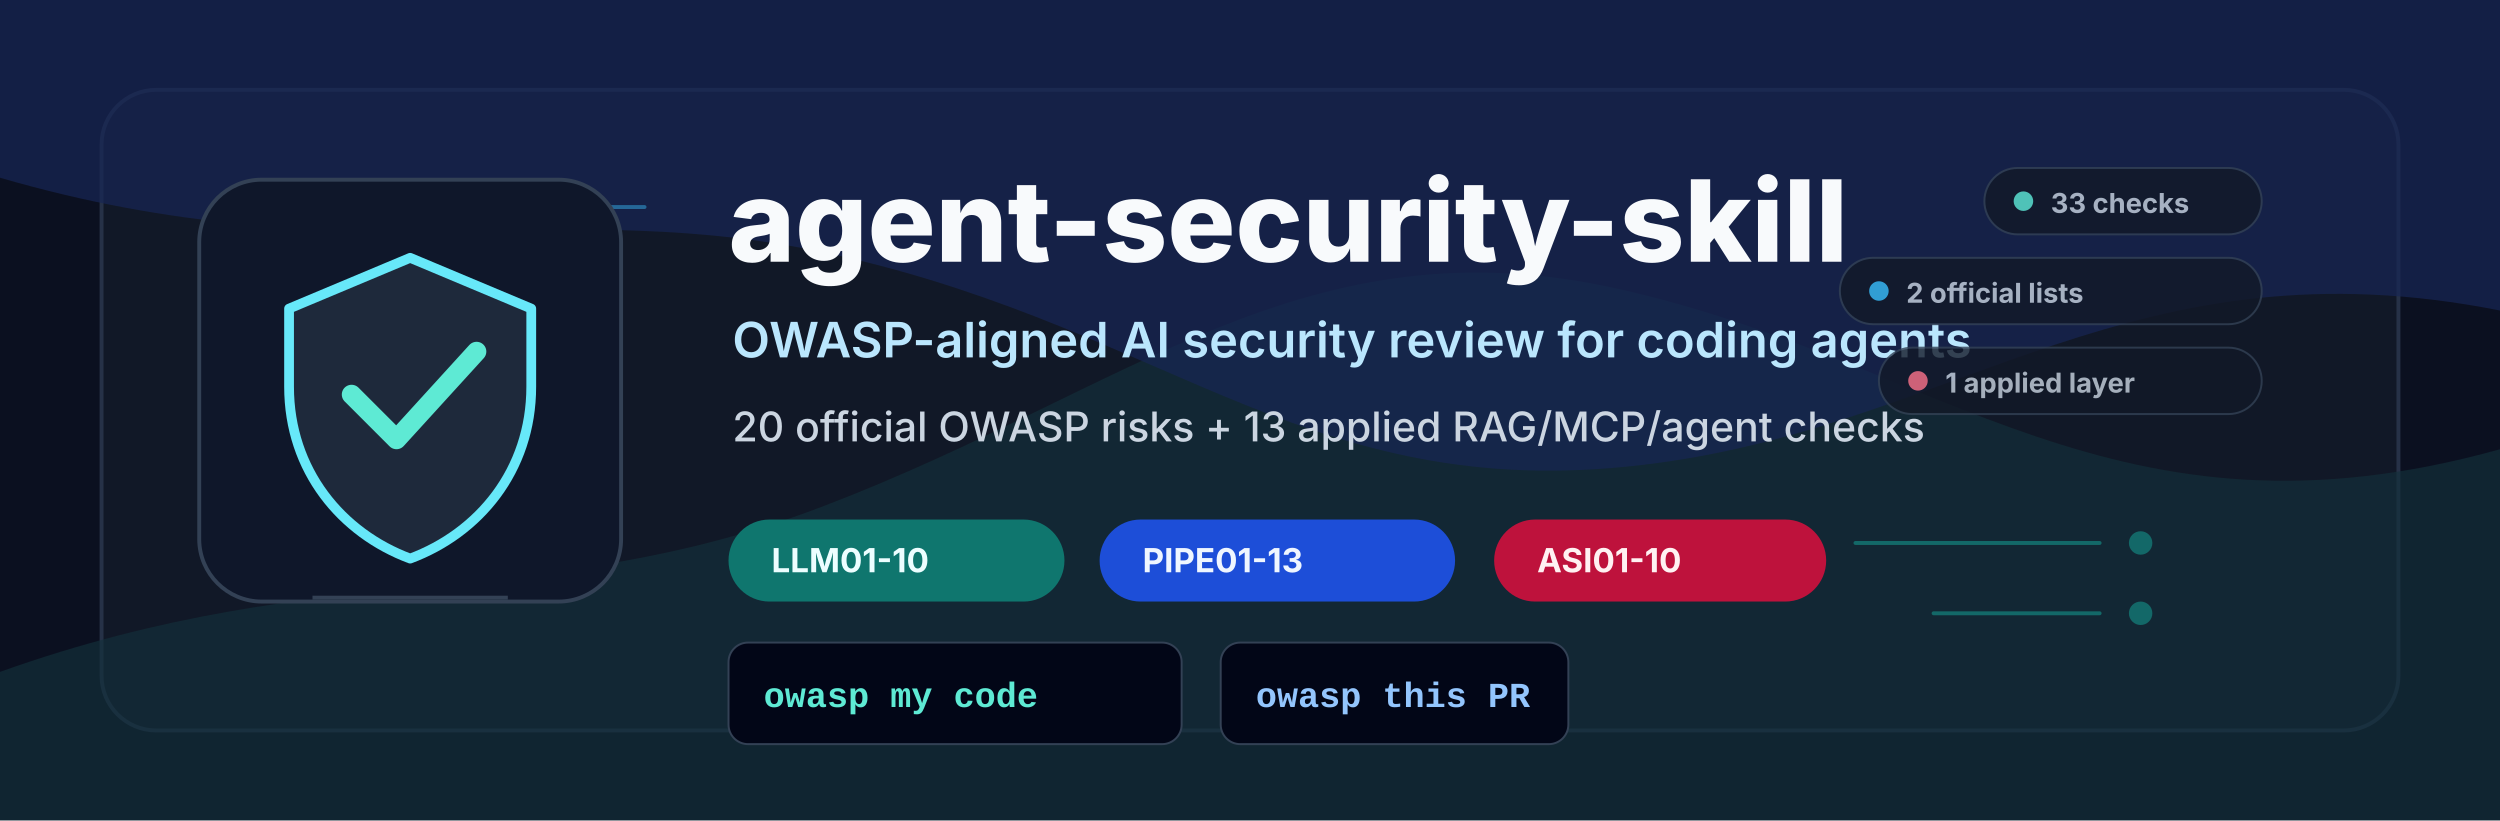
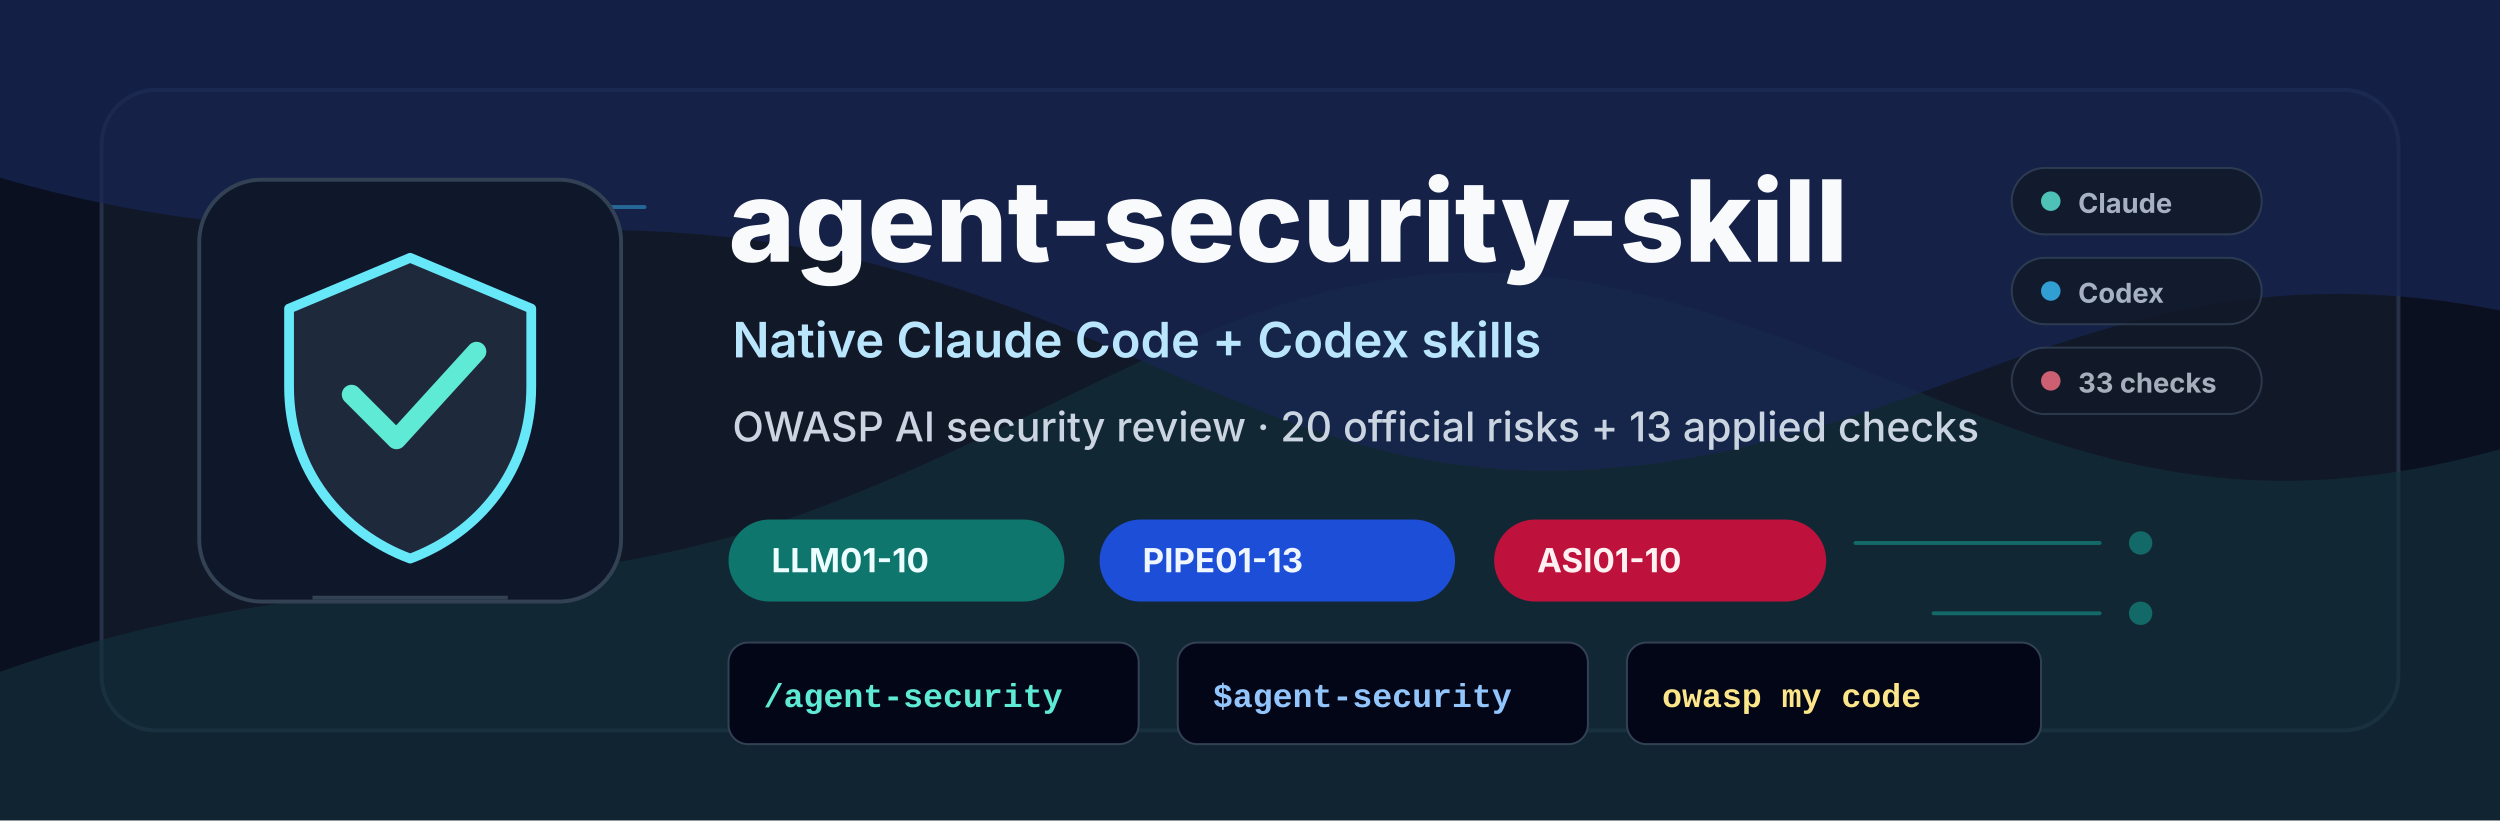
<svg xmlns="http://www.w3.org/2000/svg" width="1280" height="420" viewBox="0 0 1280 420" fill="none">
  <rect width="1280" height="420" fill="#0B1020" />
  <rect x="52" y="46" width="1176" height="328" rx="28" fill="#111827" stroke="#263147" stroke-width="2" />
  <path d="M0 344C168 284 276 315 422 259C579 199 669 112 829 148C994 185 1083 285 1280 230V420H0V344Z" fill="#12303A" opacity="0.65" />
  <path d="M0 91C179 143 286 98 430 131C602 170 674 261 849 237C1004 216 1094 122 1280 159V0H0V91Z" fill="#172554" opacity="0.7" />
  <g opacity="0.45">
    <path d="M205 106H330" stroke="#38BDF8" stroke-width="2" stroke-linecap="round" />
    <path d="M205 142H290" stroke="#38BDF8" stroke-width="2" stroke-linecap="round" />
    <path d="M950 278H1075" stroke="#14B8A6" stroke-width="2" stroke-linecap="round" />
    <path d="M990 314H1075" stroke="#14B8A6" stroke-width="2" stroke-linecap="round" />
    <circle cx="184" cy="106" r="6" fill="#38BDF8" />
    <circle cx="184" cy="142" r="6" fill="#38BDF8" />
    <circle cx="1096" cy="278" r="6" fill="#14B8A6" />
    <circle cx="1096" cy="314" r="6" fill="#14B8A6" />
  </g>
  <g transform="translate(102 92)">
    <rect x="0" y="0" width="216" height="216" rx="32" fill="#0F172A" stroke="#334155" stroke-width="2" />
    <path d="M108 40L170 66V106C170 149 143 181 108 194C73 181 46 149 46 106V66L108 40Z" fill="#1E293B" stroke="#67E8F9" stroke-width="5" stroke-linejoin="round" />
    <path d="M78 110L101 133L142 88" stroke="#5EEAD4" stroke-width="10" stroke-linecap="round" stroke-linejoin="round" />
    <path d="M58 214H158" stroke="#334155" stroke-width="2" />
  </g>
  <g transform="translate(373 82)">
    <text x="0" y="52" fill="#F8FAFC" font-family="Inter, ui-sans-serif, system-ui, -apple-system, BlinkMacSystemFont, Segoe UI, sans-serif" font-size="58" font-weight="800" letter-spacing="0">agent-security-skill</text>
-     <text x="2" y="101" fill="#BAE6FD" font-family="Inter, ui-sans-serif, system-ui, -apple-system, BlinkMacSystemFont, Segoe UI, sans-serif" font-size="25" font-weight="600" letter-spacing="0">OWASP-aligned AI security review for coding agents</text>
-     <text x="2" y="144" fill="#CBD5E1" font-family="Inter, ui-sans-serif, system-ui, -apple-system, BlinkMacSystemFont, Segoe UI, sans-serif" font-size="21" font-weight="500" letter-spacing="0">20 official OWASP risks + 13 applied RAG/MCP/agent checks</text>
+     <text x="2" y="101" fill="#BAE6FD" font-family="Inter, ui-sans-serif, system-ui, -apple-system, BlinkMacSystemFont, Segoe UI, sans-serif" font-size="25" font-weight="600" letter-spacing="0">Native Claude Code + Codex skills</text>
+     <text x="2" y="144" fill="#CBD5E1" font-family="Inter, ui-sans-serif, system-ui, -apple-system, BlinkMacSystemFont, Segoe UI, sans-serif" font-size="21" font-weight="500" letter-spacing="0">OWASP AI security review · 20 official risks + 13 applied checks</text>
    <g transform="translate(0 184)">
      <rect x="0" y="0" width="172" height="42" rx="21" fill="#0F766E" />
      <text x="22" y="27" fill="#ECFEFF" font-family="Inter, ui-sans-serif, system-ui, -apple-system, BlinkMacSystemFont, Segoe UI, sans-serif" font-size="17" font-weight="700" letter-spacing="0">LLM01-10</text>
      <rect x="190" y="0" width="182" height="42" rx="21" fill="#1D4ED8" />
      <text x="212" y="27" fill="#EFF6FF" font-family="Inter, ui-sans-serif, system-ui, -apple-system, BlinkMacSystemFont, Segoe UI, sans-serif" font-size="17" font-weight="700" letter-spacing="0">PIPE01-13</text>
      <rect x="392" y="0" width="170" height="42" rx="21" fill="#BE123C" />
      <text x="414" y="27" fill="#FFF1F2" font-family="Inter, ui-sans-serif, system-ui, -apple-system, BlinkMacSystemFont, Segoe UI, sans-serif" font-size="17" font-weight="700" letter-spacing="0">ASI01-10</text>
    </g>
    <g transform="translate(0 247)">
-       <rect x="0" y="0" width="232" height="52" rx="10" fill="#020617" stroke="#334155" />
-       <text x="18" y="33" fill="#5EEAD4" font-family="SFMono-Regular, Consolas, Liberation Mono, Menlo, monospace" font-size="18" font-weight="700" letter-spacing="0">owasp my code</text>
-       <rect x="252" y="0" width="178" height="52" rx="10" fill="#020617" stroke="#334155" />
-       <text x="270" y="33" fill="#93C5FD" font-family="SFMono-Regular, Consolas, Liberation Mono, Menlo, monospace" font-size="18" font-weight="700" letter-spacing="0">owasp this PR</text>
+       <rect x="0" y="0" width="210" height="52" rx="10" fill="#020617" stroke="#334155" />
+       <text x="18" y="33" fill="#5EEAD4" font-family="SFMono-Regular, Consolas, Liberation Mono, Menlo, monospace" font-size="17" font-weight="700" letter-spacing="0">/agent-security</text>
+       <rect x="230" y="0" width="210" height="52" rx="10" fill="#020617" stroke="#334155" />
+       <text x="248" y="33" fill="#93C5FD" font-family="SFMono-Regular, Consolas, Liberation Mono, Menlo, monospace" font-size="17" font-weight="700" letter-spacing="0">$agent-security</text>
+       <rect x="460" y="0" width="212" height="52" rx="10" fill="#020617" stroke="#334155" />
+       <text x="478" y="33" fill="#FDE68A" font-family="SFMono-Regular, Consolas, Liberation Mono, Menlo, monospace" font-size="17" font-weight="700" letter-spacing="0">owasp my code</text>
    </g>
  </g>
  <g opacity="0.8">
-     <rect x="1016" y="86" width="142" height="34" rx="17" fill="#111827" stroke="#334155" />
-     <circle cx="1036" cy="103" r="5" fill="#5EEAD4" />
-     <text x="1050" y="109" fill="#CBD5E1" font-family="Inter, ui-sans-serif, system-ui, -apple-system, BlinkMacSystemFont, Segoe UI, sans-serif" font-size="14" font-weight="700" letter-spacing="0">33 checks</text>
-     <rect x="942" y="132" width="216" height="34" rx="17" fill="#111827" stroke="#334155" />
-     <circle cx="962" cy="149" r="5" fill="#38BDF8" />
-     <text x="976" y="155" fill="#CBD5E1" font-family="Inter, ui-sans-serif, system-ui, -apple-system, BlinkMacSystemFont, Segoe UI, sans-serif" font-size="14" font-weight="700" letter-spacing="0">2 official lists</text>
-     <rect x="962" y="178" width="196" height="34" rx="17" fill="#111827" stroke="#334155" />
-     <circle cx="982" cy="195" r="5" fill="#FB7185" />
-     <text x="996" y="201" fill="#CBD5E1" font-family="Inter, ui-sans-serif, system-ui, -apple-system, BlinkMacSystemFont, Segoe UI, sans-serif" font-size="14" font-weight="700" letter-spacing="0">1 applied layer</text>
+     <rect x="1030" y="86" width="128" height="34" rx="17" fill="#111827" stroke="#334155" />
+     <circle cx="1050" cy="103" r="5" fill="#5EEAD4" />
+     <text x="1064" y="109" fill="#CBD5E1" font-family="Inter, ui-sans-serif, system-ui, -apple-system, BlinkMacSystemFont, Segoe UI, sans-serif" font-size="14" font-weight="700" letter-spacing="0">Claude</text>
+     <rect x="1030" y="132" width="128" height="34" rx="17" fill="#111827" stroke="#334155" />
+     <circle cx="1050" cy="149" r="5" fill="#38BDF8" />
+     <text x="1064" y="155" fill="#CBD5E1" font-family="Inter, ui-sans-serif, system-ui, -apple-system, BlinkMacSystemFont, Segoe UI, sans-serif" font-size="14" font-weight="700" letter-spacing="0">Codex</text>
+     <rect x="1030" y="178" width="128" height="34" rx="17" fill="#111827" stroke="#334155" />
+     <circle cx="1050" cy="195" r="5" fill="#FB7185" />
+     <text x="1064" y="201" fill="#CBD5E1" font-family="Inter, ui-sans-serif, system-ui, -apple-system, BlinkMacSystemFont, Segoe UI, sans-serif" font-size="14" font-weight="700" letter-spacing="0">33 checks</text>
  </g>
</svg>
